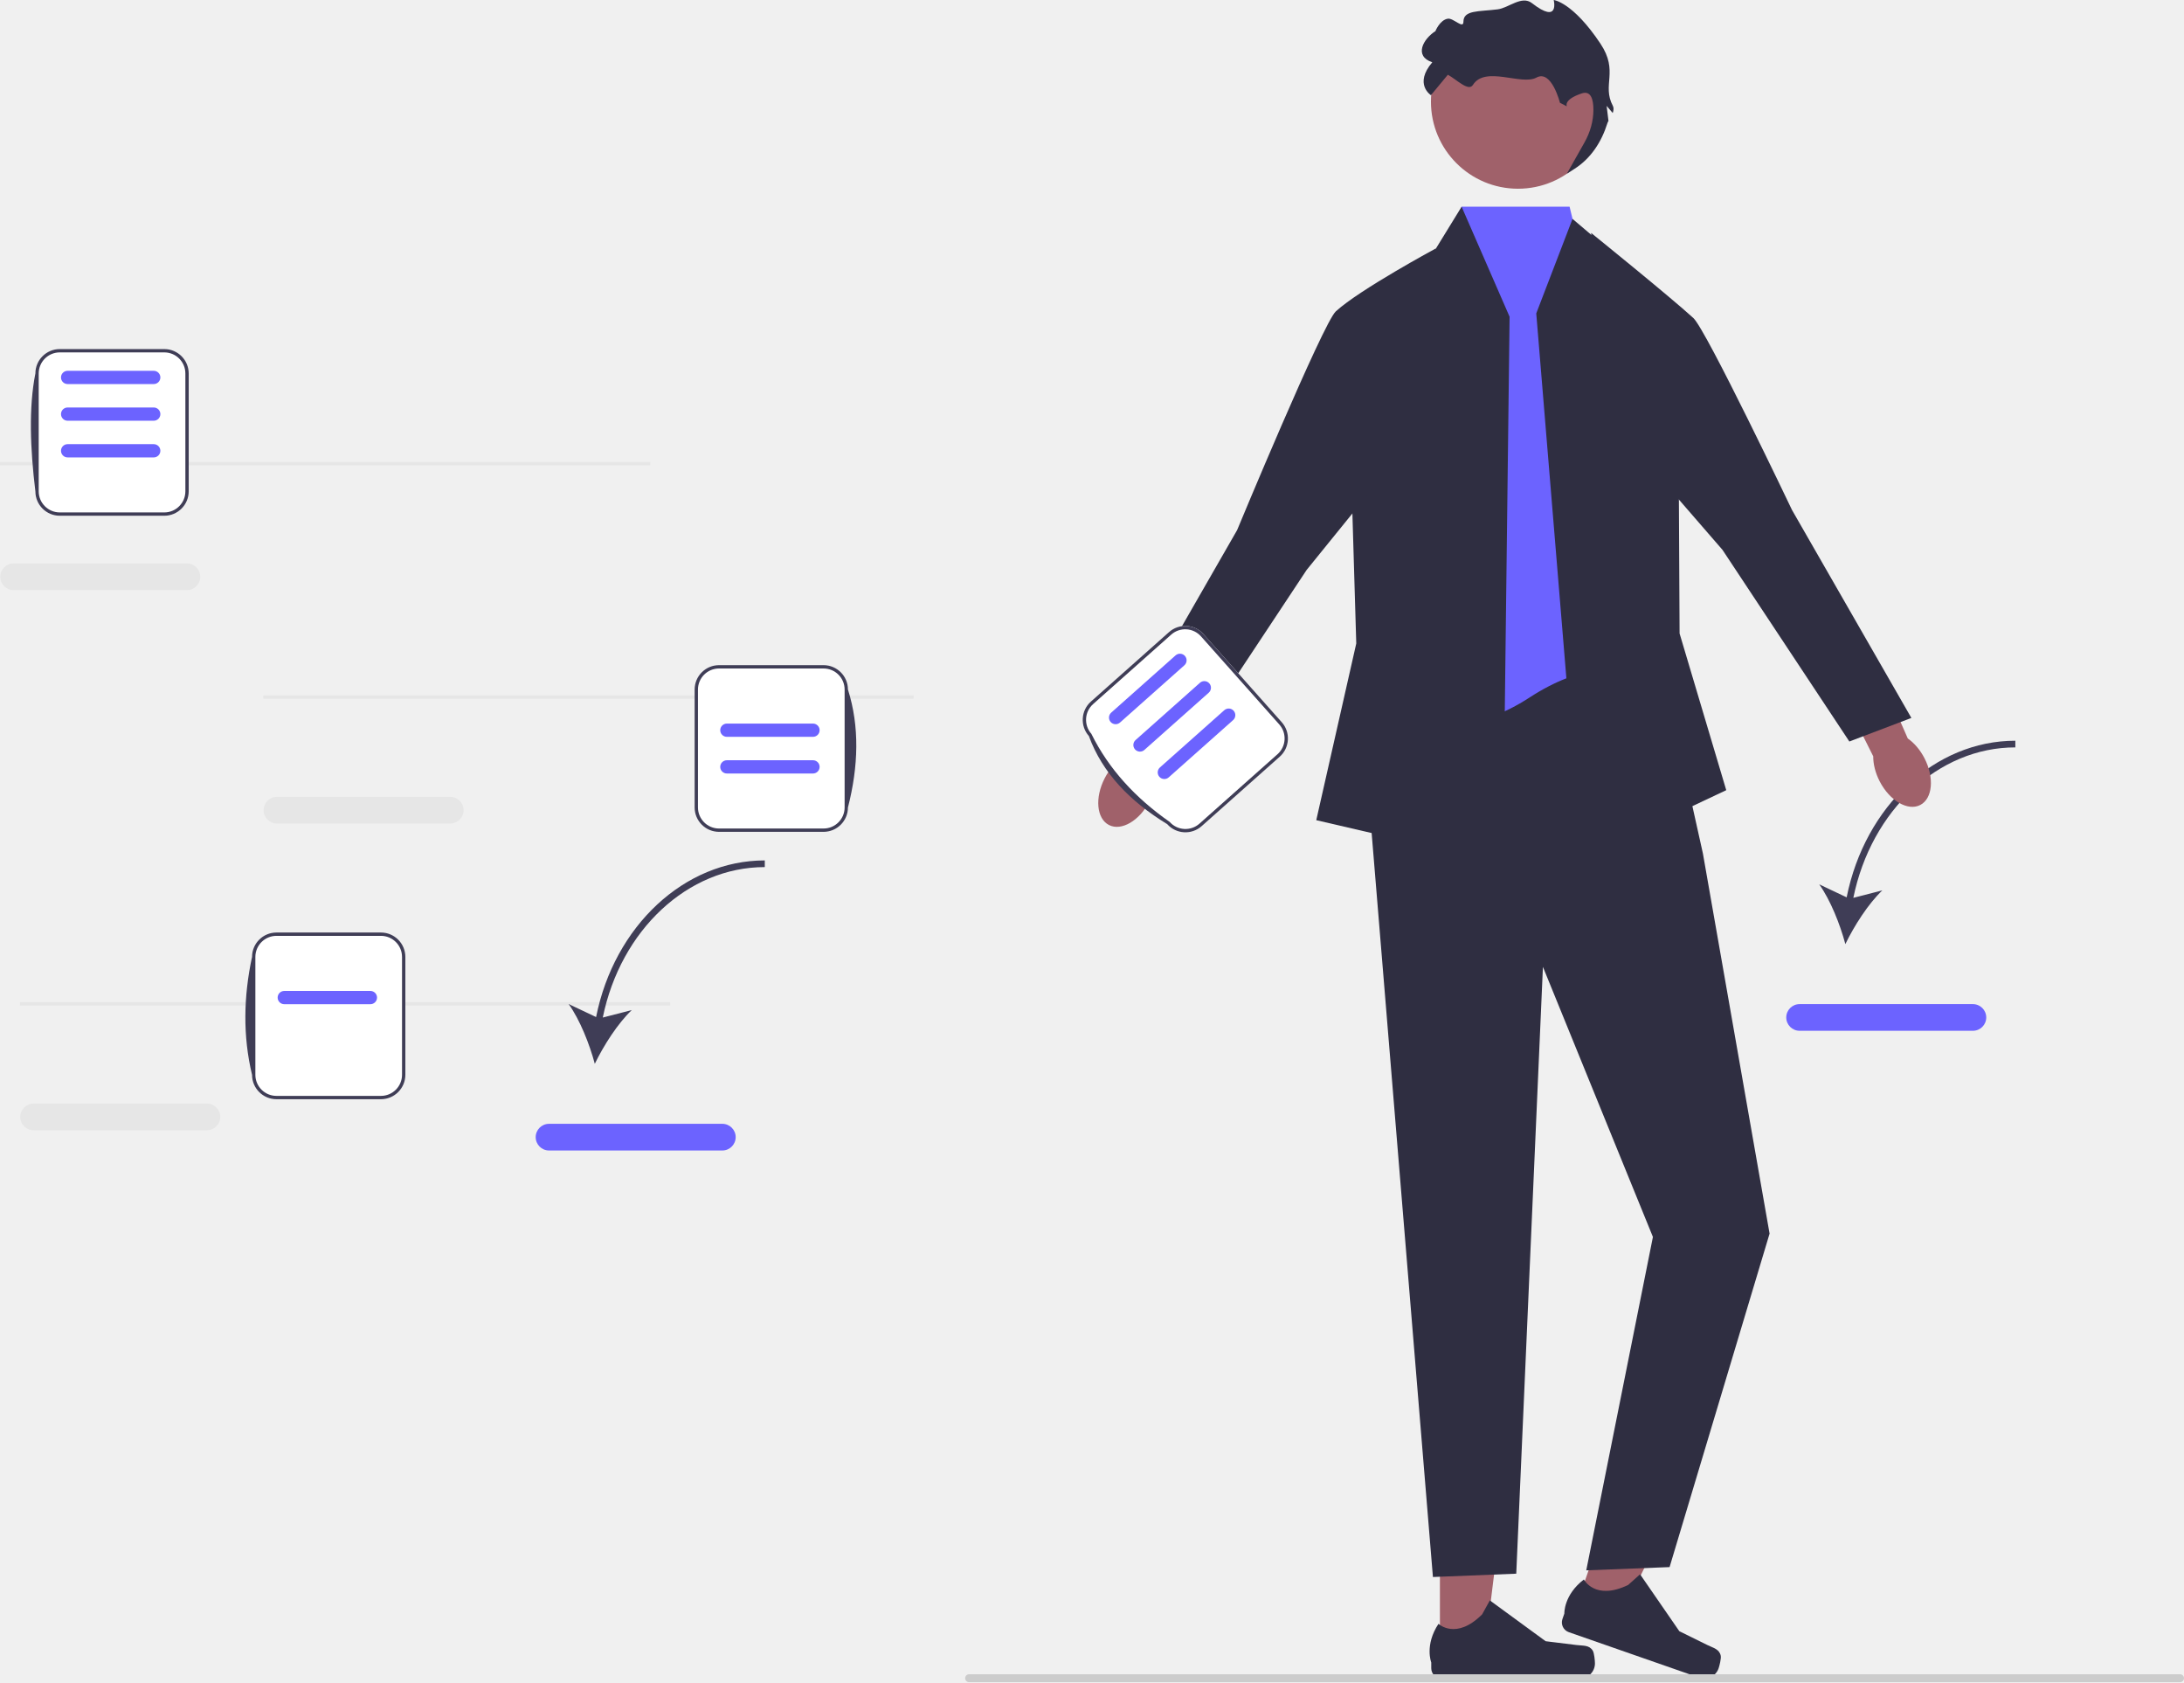
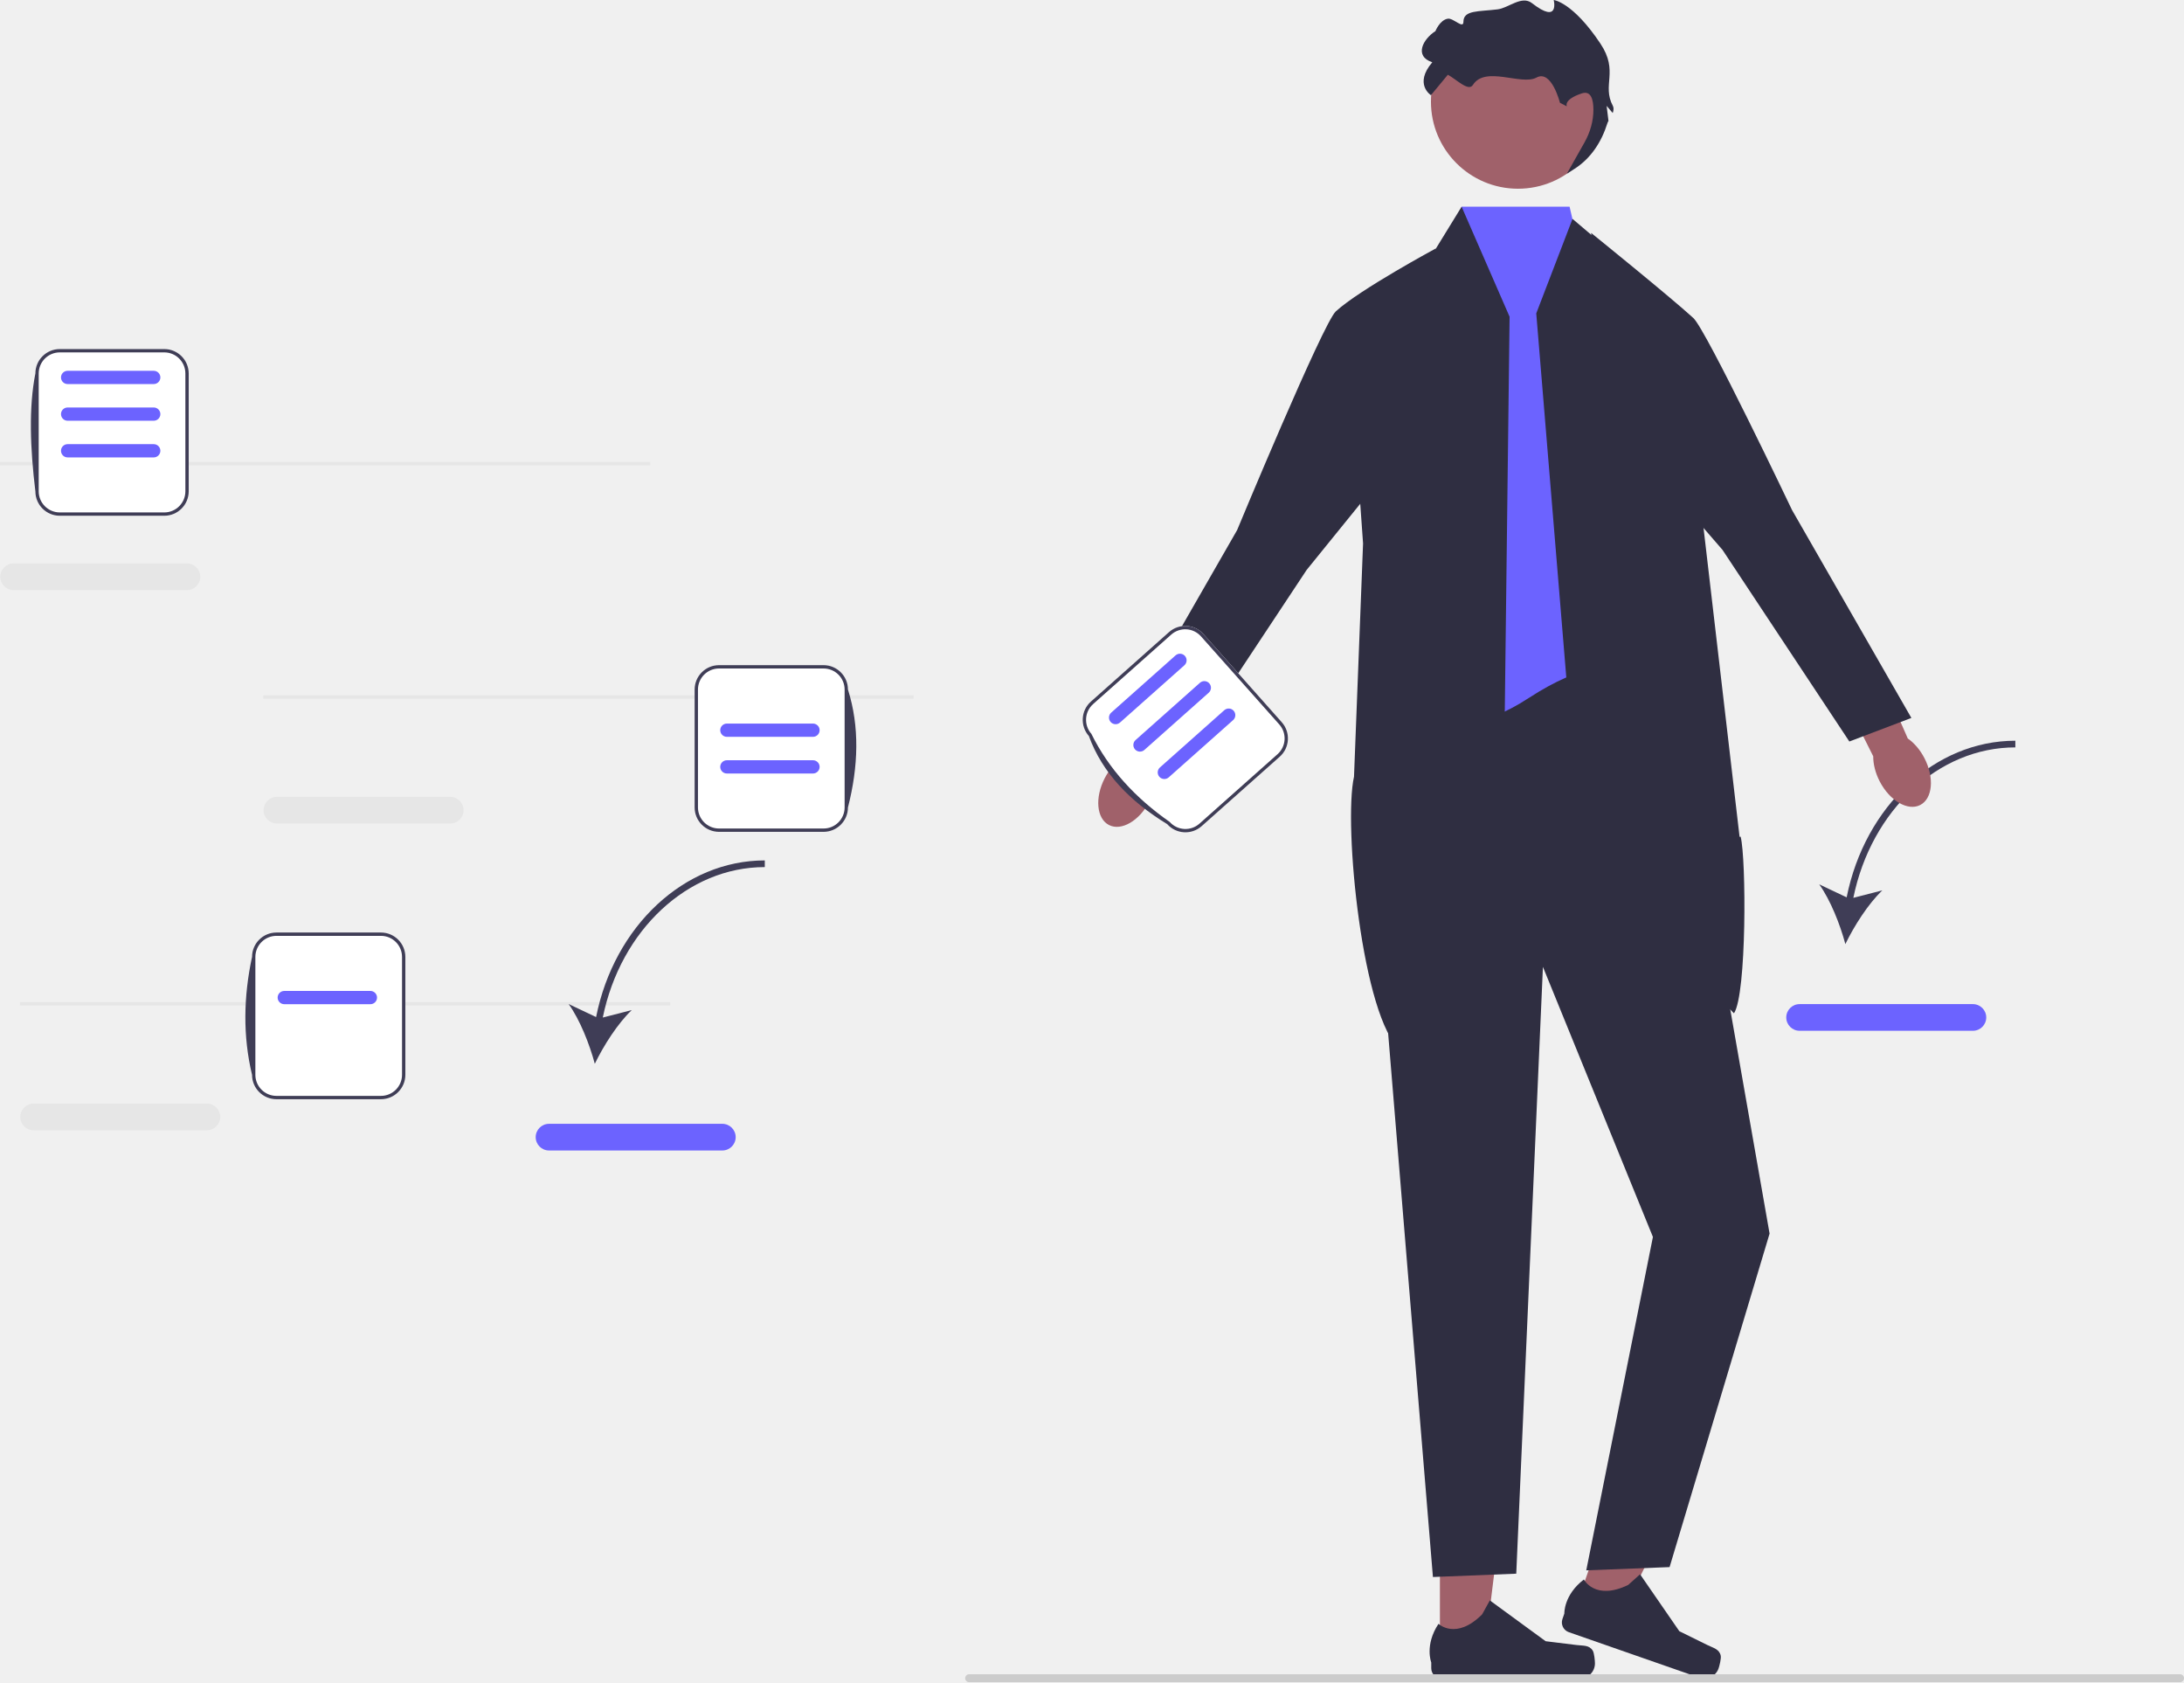
<svg xmlns="http://www.w3.org/2000/svg" id="a" width="655.23" height="504.543" viewBox="0 0 655.23 504.543">
  <g>
    <polygon points="431.995 495.424 445.384 495.423 451.754 443.778 431.992 443.779 431.995 495.424" fill="#a0616a" />
    <path d="M477.868,495.121h0c.417,.702,.637,2.968,.637,3.785h0c0,2.51-2.035,4.544-4.544,4.544h-41.465c-1.712,0-3.1-1.388-3.1-3.1v-1.726s-2.051-5.189,2.172-11.584c0,0,5.249,5.007,13.092-2.836l2.313-4.19,16.742,12.244,9.28,1.142c2.03,.25,3.83-.039,4.875,1.72h0v-0Z" fill="#2f2e41" />
  </g>
  <g>
    <polygon points="472.831 481.801 485.474 486.208 508.491 439.539 489.831 433.034 472.831 481.801" fill="#a0616a" />
    <path d="M516.247,496.617h0c.162,.8-.376,3.012-.645,3.783h0c-.826,2.37-3.417,3.621-5.787,2.795l-39.153-13.652c-1.617-.564-2.47-2.331-1.907-3.948l.568-1.63s-.229-5.575,5.864-10.223c0,0,3.308,6.456,13.295,1.633l3.563-3.195,11.777,17.073,8.386,4.134c1.835,.904,3.629,1.224,4.036,3.229l0,0,0-0Z" fill="#2f2e41" />
  </g>
  <path d="M56.081,177H4.081c-2.206,0-4-1.794-4-4s1.794-4,4-4H56.081c2.206,0,4,1.794,4,4s-1.794,4-4,4Z" fill="#e6e6e6" />
  <rect y="138.571" width="195.081" height="1" fill="#e6e6e6" />
  <path d="M135.081,247h-52c-2.206,0-4-1.794-4-4s1.794-4,4-4h52c2.206,0,4,1.794,4,4s-1.794,4-4,4Z" fill="#e6e6e6" />
  <rect x="79" y="208.571" width="195.081" height="1" fill="#e6e6e6" />
  <path d="M62.081,339H10.081c-2.206,0-4-1.794-4-4s1.794-4,4-4H62.081c2.206,0,4,1.794,4,4s-1.794,4-4,4Z" fill="#e6e6e6" />
  <rect x="6" y="300.571" width="195.081" height="1" fill="#e6e6e6" />
  <g>
    <path d="M178.836,305.047l-8.23-3.899c3.376,4.711,6.284,12.068,7.841,17.922,2.637-5.453,6.887-12.126,11.094-16.112l-8.698,2.238c5.36-26.268,25.519-45.126,48.604-45.126v-2c-24.113,0-45.139,19.648-50.611,46.976Z" fill="#3f3d56" />
    <path d="M216.715,345.071h-52c-2.206,0-4-1.794-4-4s1.794-4,4-4h52c2.206,0,4,1.794,4,4s-1.794,4-4,4Z" fill="#6c63ff" />
  </g>
  <g>
-     <path d="M554.02,269.144l-8.23-3.899c3.376,4.711,6.284,12.068,7.841,17.922,2.637-5.453,6.887-12.126,11.094-16.112l-8.698,2.238c5.36-26.268,25.519-45.126,48.604-45.126v-2c-24.113,0-45.139,19.648-50.611,46.976Z" fill="#3f3d56" />
+     <path d="M554.021,269.144l-8.23-3.899c3.376,4.711,6.284,12.068,7.841,17.922,2.637-5.453,6.887-12.126,11.094-16.112l-8.698,2.238c5.36-26.268,25.519-45.126,48.604-45.126v-2c-24.113,0-45.139,19.648-50.611,46.976Z" fill="#3f3d56" />
    <path d="M591.9,309.168h-52c-2.206,0-4-1.794-4-4s1.794-4,4-4h52c2.206,0,4,1.794,4,4s-1.794,4-4,4Z" fill="#6c63ff" />
  </g>
  <polygon points="496.898 193 407.898 206 429.898 473 454.898 472 462.898 290 495.898 371 475.898 471 500.898 470.024 530.898 370 510.898 256 496.898 193" fill="#2f2e41" />
-   <path d="M470.898,62h-32.394l-34.606,145.157s23.971,22.26,54.986,2.051,48.014,1.791,48.014,1.791l-36-149v0Z" fill="#6c63ff" />
-   <polygon points="394.898 246 450.898 259 452.898 95 438.504 62 429.898 76 403.898 92.102 406.898 193 394.898 246" fill="#2f2e41" />
-   <polygon points="471.78 65.653 503.398 92.5 503.898 190 517.898 237 474.398 257.5 460.898 94 471.78 65.653" fill="#2f2e41" />
+   <path d="M470.898,62h-32.394l-26.283,145.955s15.648,21.463,46.662,1.254,45.338-3.254,45.338-3.254l-33.323-143.955h0Z" fill="#6c63ff" />
+   <path d="M420.221,314.955l30.677-55.955,2-164-14.394-33-8.606,14-26,16.102,5.04,70.91-1.789,46.059-.928,23.884c-3.241,14.314,2.521,72.855,14,82Z" fill="#2f2e41" />
+   <path d="M471.78,65.653l31.617,26.847,18.5,158.5,.323-.045c1.697,6.656,1.818,47.261-2.003,52.97l-45.82-46.425-13.5-163.5,10.883-28.347Z" fill="#2f2e41" />
  <g>
    <path d="M577.367,227.413c3.012,5.831,2.446,12.111-1.265,14.028-3.71,1.917-9.16-1.256-12.172-7.087-1.318-2.552-1.951-5.191-1.935-7.512l-12.453-24.866,11.794-5.595,11.024,25.107c1.902,1.33,3.688,3.373,5.006,5.925v0Z" fill="#a0616a" />
    <path d="M477.355,69.861s23.439,18.924,30.671,25.522c3.843,3.506,29.615,57.608,29.615,57.608l35.797,62.342-18.607,7.068-38.063-57.482-32.871-37.919-6.542-57.139v-0Z" fill="#2f2e41" />
  </g>
  <g>
    <path d="M331.428,233.413c-3.012,5.831-2.446,12.111,1.265,14.028s9.16-1.256,12.172-7.087c1.318-2.552,1.951-5.191,1.935-7.512l12.453-24.866-11.794-5.595-11.024,25.107c-1.902,1.33-3.688,3.373-5.006,5.925v0Z" fill="#a0616a" />
    <path d="M430.792,74.503s-22.791,12.282-30.023,18.881c-3.843,3.506-29.615,65.608-29.615,65.608l-35.797,62.342,18.607,7.068,38.063-57.482,25.871-31.919,12.894-64.497-0-0Z" fill="#2f2e41" />
  </g>
  <circle cx="455.419" cy="30.491" r="26.115" fill="#a0616a" />
-   <path d="M466.134,0s1.868,7.472-6.538,.934c-3.065-2.384-6.985,1.454-10.274,1.868-5.731,.721-10.274,.175-10.274,3.736,0,2.276-3.023-1.188-4.67-.934-2.408,.371-3.736,3.736-3.736,3.736-3.647,2.321-6.538,7.472-.934,9.34-5.604,6.538-.409,9.87-.409,9.87l5.079-6.134c2.631,1.435,6.203,5.143,7.513,3.063,3.695-5.865,14.567,.25,19.072-2.214,4.536-2.481,7.039,7.556,7.039,7.556l2.078,1.081s-1.144-2.015,4.46-3.883c2.802-.934,3.502,1.868,3.502,4.904,0,3.433-.978,6.796-2.665,9.787l-5.297,9.391,2.326-1.483c4.896-3.122,8.094-8.088,9.823-13.631,.083-.267,.194-.509,.337-.716l-.554-4.516,1.828,2.146c.282-.804,.354-1.554,.04-2.146-3.367-6.336,1.868-10.274-3.736-18.68-8.306-12.459-14.01-13.076-14.01-13.076h0Z" fill="#2f2e41" />
+   <path d="M466.134,0s1.868,7.472-6.538,.934c-3.065-2.384-6.985,1.454-10.274,1.868-5.731,.721-10.274,.175-10.274,3.736,0,2.276-3.023-1.188-4.67-.934-2.408,.371-3.736,3.736-3.736,3.736-3.647,2.321-6.538,7.472-.934,9.34-5.604,6.538-.409,9.87-.409,9.87l5.079-6.134c2.631,1.435,6.203,5.143,7.513,3.063,3.695-5.865,14.567,.25,19.072-2.214,4.536-2.481,7.039,7.556,7.039,7.556l2.078,1.081s-1.144-2.015,4.46-3.883c2.802-.934,3.502,1.868,3.502,4.904,0,3.433-.978,6.796-2.665,9.787l-5.297,9.391,2.326-1.483c4.896-3.122,8.094-8.088,9.823-13.631,.083-.267,.194-.509,.337-.716l-.554-4.516,1.828,2.146c.282-.804,.354-1.554,.04-2.146-3.367-6.336,1.868-10.274-3.736-18.68-8.306-12.459-14.01-13.076-14.01-13.076h0V0Z" fill="#2f2e41" />
  <path d="M289.56,503.353c0,.66,.53,1.19,1.19,1.19h363.29c.66,0,1.19-.53,1.19-1.19,0-.66-.53-1.19-1.19-1.19H290.75c-.66,0-1.19,.53-1.19,1.19Z" fill="#ccc" />
  <g>
    <path d="M247.079,249.5h-31.362c-4.036,0-7.319-3.283-7.319-7.319v-35.362c0-4.036,3.283-7.319,7.319-7.319h31.362c4.036,0,7.319,3.283,7.319,7.319v35.362c0,4.036-3.283,7.319-7.319,7.319Z" fill="#fff" />
    <path d="M247.079,249.5h-31.362c-4.036,0-7.319-3.283-7.319-7.319v-35.362c0-4.036,3.283-7.319,7.319-7.319h31.362c4.036,0,7.319,3.283,7.319,7.319,3.515,11.126,3.158,22.981,0,35.362,0,4.036-3.283,7.319-7.319,7.319Zm-31.362-49c-3.484,0-6.319,2.834-6.319,6.319v35.362c0,3.484,2.834,6.319,6.319,6.319h31.362c3.484,0,6.319-2.834,6.319-6.319v-35.362c0-3.484-2.834-6.319-6.319-6.319h-31.362Z" fill="#3f3d56" />
    <path d="M243.91,221h-25.841c-1.096,0-1.988-.892-1.988-1.988s.892-1.988,1.988-1.988h25.841c1.096,0,1.988,.892,1.988,1.988s-.892,1.988-1.988,1.988Z" fill="#6c63ff" />
    <path d="M243.91,232h-25.841c-1.096,0-1.988-.892-1.988-1.988s.892-1.988,1.988-1.988h25.841c1.096,0,1.988,.892,1.988,1.988s-.892,1.988-1.988,1.988Z" fill="#6c63ff" />
  </g>
  <g>
    <path d="M49.295,154.693H17.933c-4.036,0-7.319-3.283-7.319-7.319v-35.362c0-4.036,3.283-7.319,7.319-7.319h31.362c4.036,0,7.319,3.283,7.319,7.319v35.362c0,4.036-3.283,7.319-7.319,7.319Z" fill="#fff" />
    <path d="M49.295,154.693H17.933c-4.036,0-7.319-3.283-7.319-7.319-1.577-13.021-2.011-25.149,0-35.362,0-4.036,3.283-7.319,7.319-7.319h31.362c4.036,0,7.319,3.283,7.319,7.319v35.362c0,4.036-3.283,7.319-7.319,7.319Zm-31.362-49c-3.484,0-6.319,2.834-6.319,6.319v35.362c0,3.484,2.834,6.319,6.319,6.319h31.362c3.484,0,6.319-2.834,6.319-6.319v-35.362c0-3.484-2.834-6.319-6.319-6.319H17.933Z" fill="#3f3d56" />
    <path d="M46.126,126.193H20.285c-1.096,0-1.988-.892-1.988-1.988s.892-1.988,1.988-1.988h25.841c1.096,0,1.988,.892,1.988,1.988s-.892,1.988-1.988,1.988Z" fill="#6c63ff" />
    <path d="M46.126,137.193H20.285c-1.096,0-1.988-.892-1.988-1.988s.892-1.988,1.988-1.988h25.841c1.096,0,1.988,.892,1.988,1.988s-.892,1.988-1.988,1.988Z" fill="#6c63ff" />
    <path d="M46.126,115.193H20.285c-1.096,0-1.988-.892-1.988-1.988s.892-1.988,1.988-1.988h25.841c1.096,0,1.988,.892,1.988,1.988s-.892,1.988-1.988,1.988Z" fill="#6c63ff" />
  </g>
  <g>
    <path d="M383.945,226.955l-23.437,20.84c-3.016,2.682-7.651,2.41-10.333-.606-9.742-7.737-17.733-16.457-23.498-26.426-2.682-3.016-2.41-7.651,.606-10.333l23.437-20.84c3.016-2.682,7.651-2.41,10.333,.606l23.498,26.426c2.682,3.016,2.41,7.651-.606,10.333v-0Z" fill="#fff" />
    <path d="M383.945,226.955l-23.437,20.84c-3.016,2.682-7.651,2.41-10.333-.606-11.114-6.804-19.441-15.311-23.498-26.426-2.682-3.016-2.41-7.651,.606-10.333l23.437-20.84c3.016-2.682,7.651-2.41,10.333,.606l23.498,26.426c2.682,3.016,2.41,7.651-.606,10.333v-0Zm-55.997-15.777c-2.604,2.315-2.838,6.317-.523,8.921,5.198,10.544,13.212,19.233,23.498,26.426,2.315,2.604,6.317,2.838,8.921,.523l23.437-20.84c2.604-2.315,2.839-6.317,.523-8.921l-23.498-26.426c-2.315-2.604-6.317-2.839-8.921-.523l-23.437,20.84Z" fill="#3f3d56" />
    <path d="M362.639,207.763l-19.311,17.171c-.819,.728-2.078,.654-2.806-.165s-.654-2.078,.165-2.806l19.311-17.171c.819-.728,2.078-.654,2.806,.165s.654,2.078-.165,2.806v-0Z" fill="#6c63ff" />
    <path d="M369.948,215.983l-19.311,17.171c-.819,.728-2.078,.654-2.806-.165s-.654-2.078,.165-2.806l19.311-17.171c.819-.728,2.078-.654,2.806,.165s.654,2.078-.165,2.806v-0Z" fill="#6c63ff" />
    <path d="M355.329,199.543l-19.311,17.171c-.819,.728-2.078,.654-2.806-.165s-.654-2.078,.165-2.806l19.311-17.171c.819-.728,2.078-.654,2.806,.165s.654,2.078-.165,2.806Z" fill="#6c63ff" />
  </g>
  <g>
    <path d="M114.295,329.693h-31.362c-4.036,0-7.319-3.283-7.319-7.319v-35.362c0-4.036,3.283-7.319,7.319-7.319h31.362c4.036,0,7.319,3.283,7.319,7.319v35.362c0,4.036-3.283,7.319-7.319,7.319Z" fill="#fff" />
    <path d="M114.295,329.693h-31.362c-4.036,0-7.319-3.283-7.319-7.319-2.78-11.652-2.55-23.451,0-35.362,0-4.036,3.283-7.319,7.319-7.319h31.362c4.036,0,7.319,3.283,7.319,7.319v35.362c0,4.036-3.283,7.319-7.319,7.319Zm-31.362-49c-3.484,0-6.319,2.834-6.319,6.319v35.362c0,3.484,2.834,6.319,6.319,6.319h31.362c3.484,0,6.319-2.834,6.319-6.319v-35.362c0-3.484-2.834-6.319-6.319-6.319h-31.362Z" fill="#3f3d56" />
    <path d="M111.126,301.193h-25.841c-1.096,0-1.988-.892-1.988-1.988s.892-1.988,1.988-1.988h25.841c1.096,0,1.988,.892,1.988,1.988s-.892,1.988-1.988,1.988Z" fill="#6c63ff" />
  </g>
</svg>
